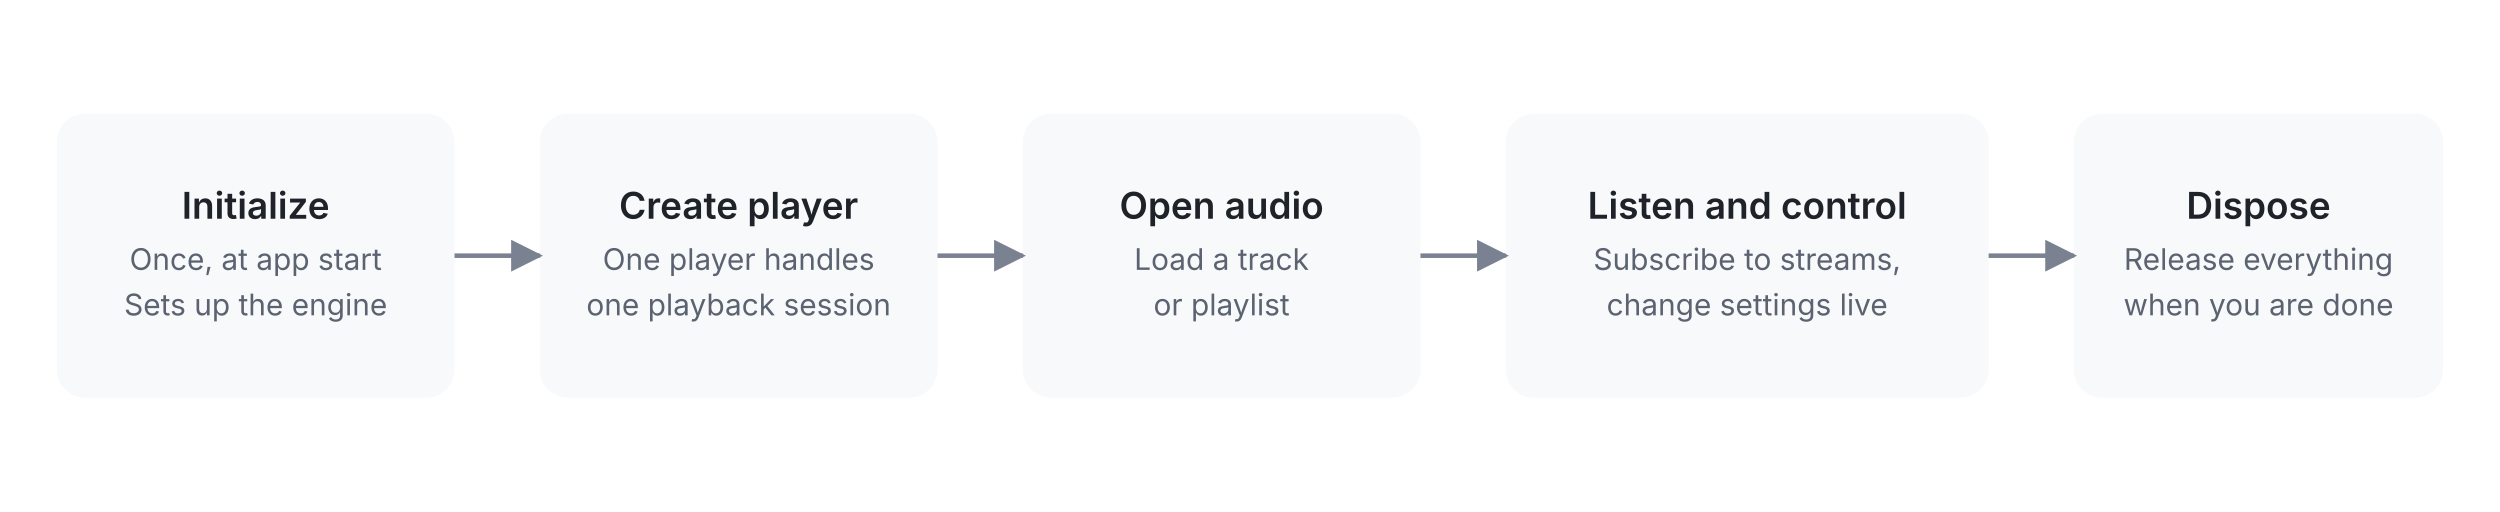
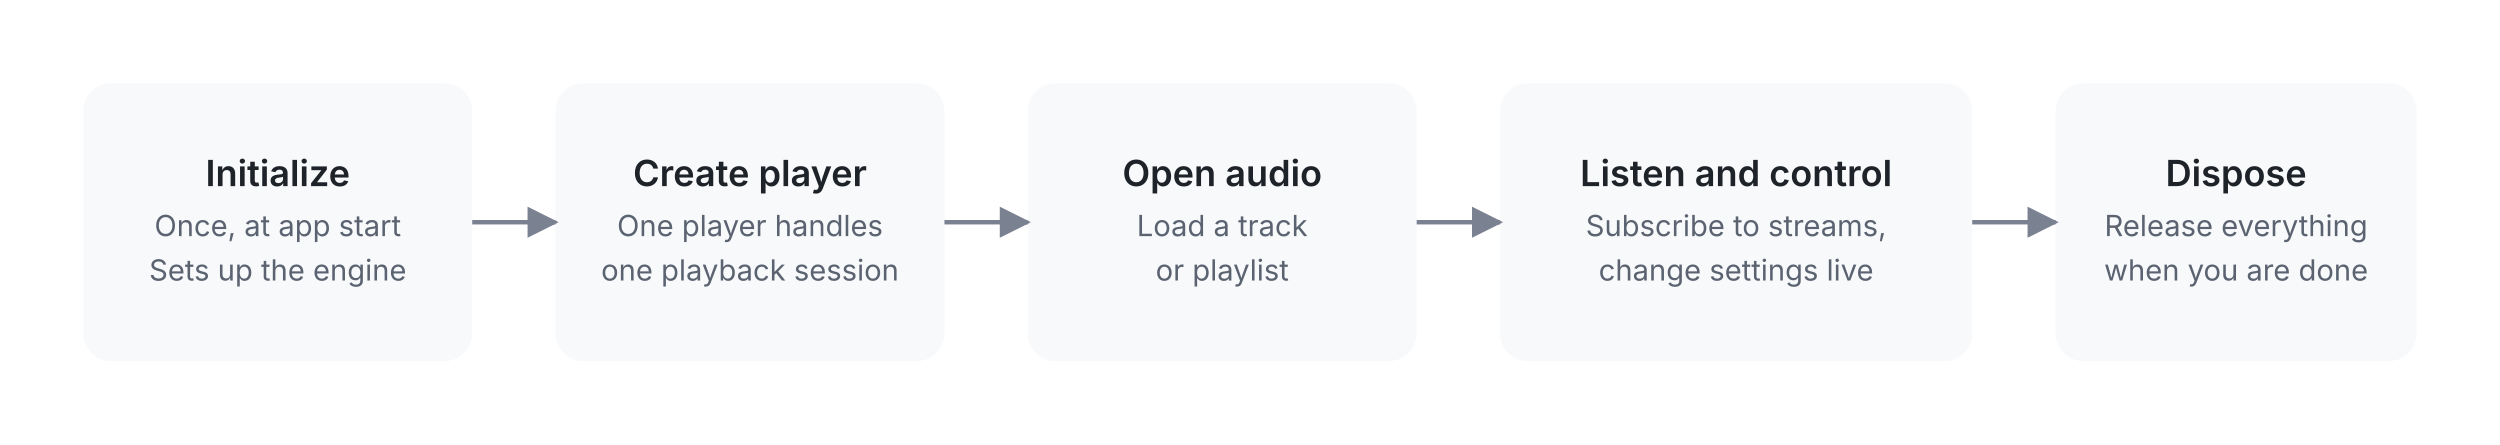
- <svg xmlns="http://www.w3.org/2000/svg" viewBox="0 0 880 180" font-family="system-ui, -apple-system, sans-serif" font-size="13" role="img" aria-label="Player lifecycle">
+ <svg xmlns="http://www.w3.org/2000/svg" viewBox="-10 10 900 160" font-family="system-ui, -apple-system, sans-serif" font-size="13" role="img" aria-label="Player lifecycle">
  <defs>
    <marker id="arrow" viewBox="0 0 10 10" refX="9" refY="5" markerWidth="7" markerHeight="7" orient="auto-start-reverse">
      <path d="M0,0 L10,5 L0,10 z" fill="#7a8190" />
    </marker>
  </defs>
  <style>
    rect      { fill: #f8f9fb; rx: 10; ry: 10; }
    .title    { font-weight: 600; fill: #1e2329; }
    .subtitle { font-size: 10.5px; fill: #5b6371; }
    .arrow    { stroke: #7a8190; stroke-width: 1.6; fill: none; marker-end: url(#arrow); }
  </style>
  <rect x="20" y="40" width="140" height="100" />
  <text class="title" x="90" y="77" text-anchor="middle">Initialize</text>
  <text class="subtitle" x="90" y="95" text-anchor="middle">Once, at app start</text>
  <text class="subtitle" x="90" y="111" text-anchor="middle">Sets up the engine</text>
  <rect x="190" y="40" width="140" height="100" />
  <text class="title" x="260" y="77" text-anchor="middle">Create player</text>
  <text class="subtitle" x="260" y="95" text-anchor="middle">One player handles</text>
  <text class="subtitle" x="260" y="111" text-anchor="middle">one playback session</text>
  <rect x="360" y="40" width="140" height="100" />
  <text class="title" x="430" y="77" text-anchor="middle">Open audio</text>
  <text class="subtitle" x="430" y="95" text-anchor="middle">Load a track</text>
  <text class="subtitle" x="430" y="111" text-anchor="middle">or playlist</text>
  <rect x="530" y="40" width="170" height="100" />
  <text class="title" x="615" y="77" text-anchor="middle">Listen and control</text>
  <text class="subtitle" x="615" y="95" text-anchor="middle">Subscribe to streams,</text>
  <text class="subtitle" x="615" y="111" text-anchor="middle">change settings live</text>
  <rect x="730" y="40" width="130" height="100" />
  <text class="title" x="795" y="77" text-anchor="middle">Dispose</text>
  <text class="subtitle" x="795" y="95" text-anchor="middle">Release everything</text>
  <text class="subtitle" x="795" y="111" text-anchor="middle">when you are done</text>
  <path class="arrow" d="M160,90 L190,90" />
  <path class="arrow" d="M330,90 L360,90" />
  <path class="arrow" d="M500,90 L530,90" />
  <path class="arrow" d="M700,90 L730,90" />
</svg>
